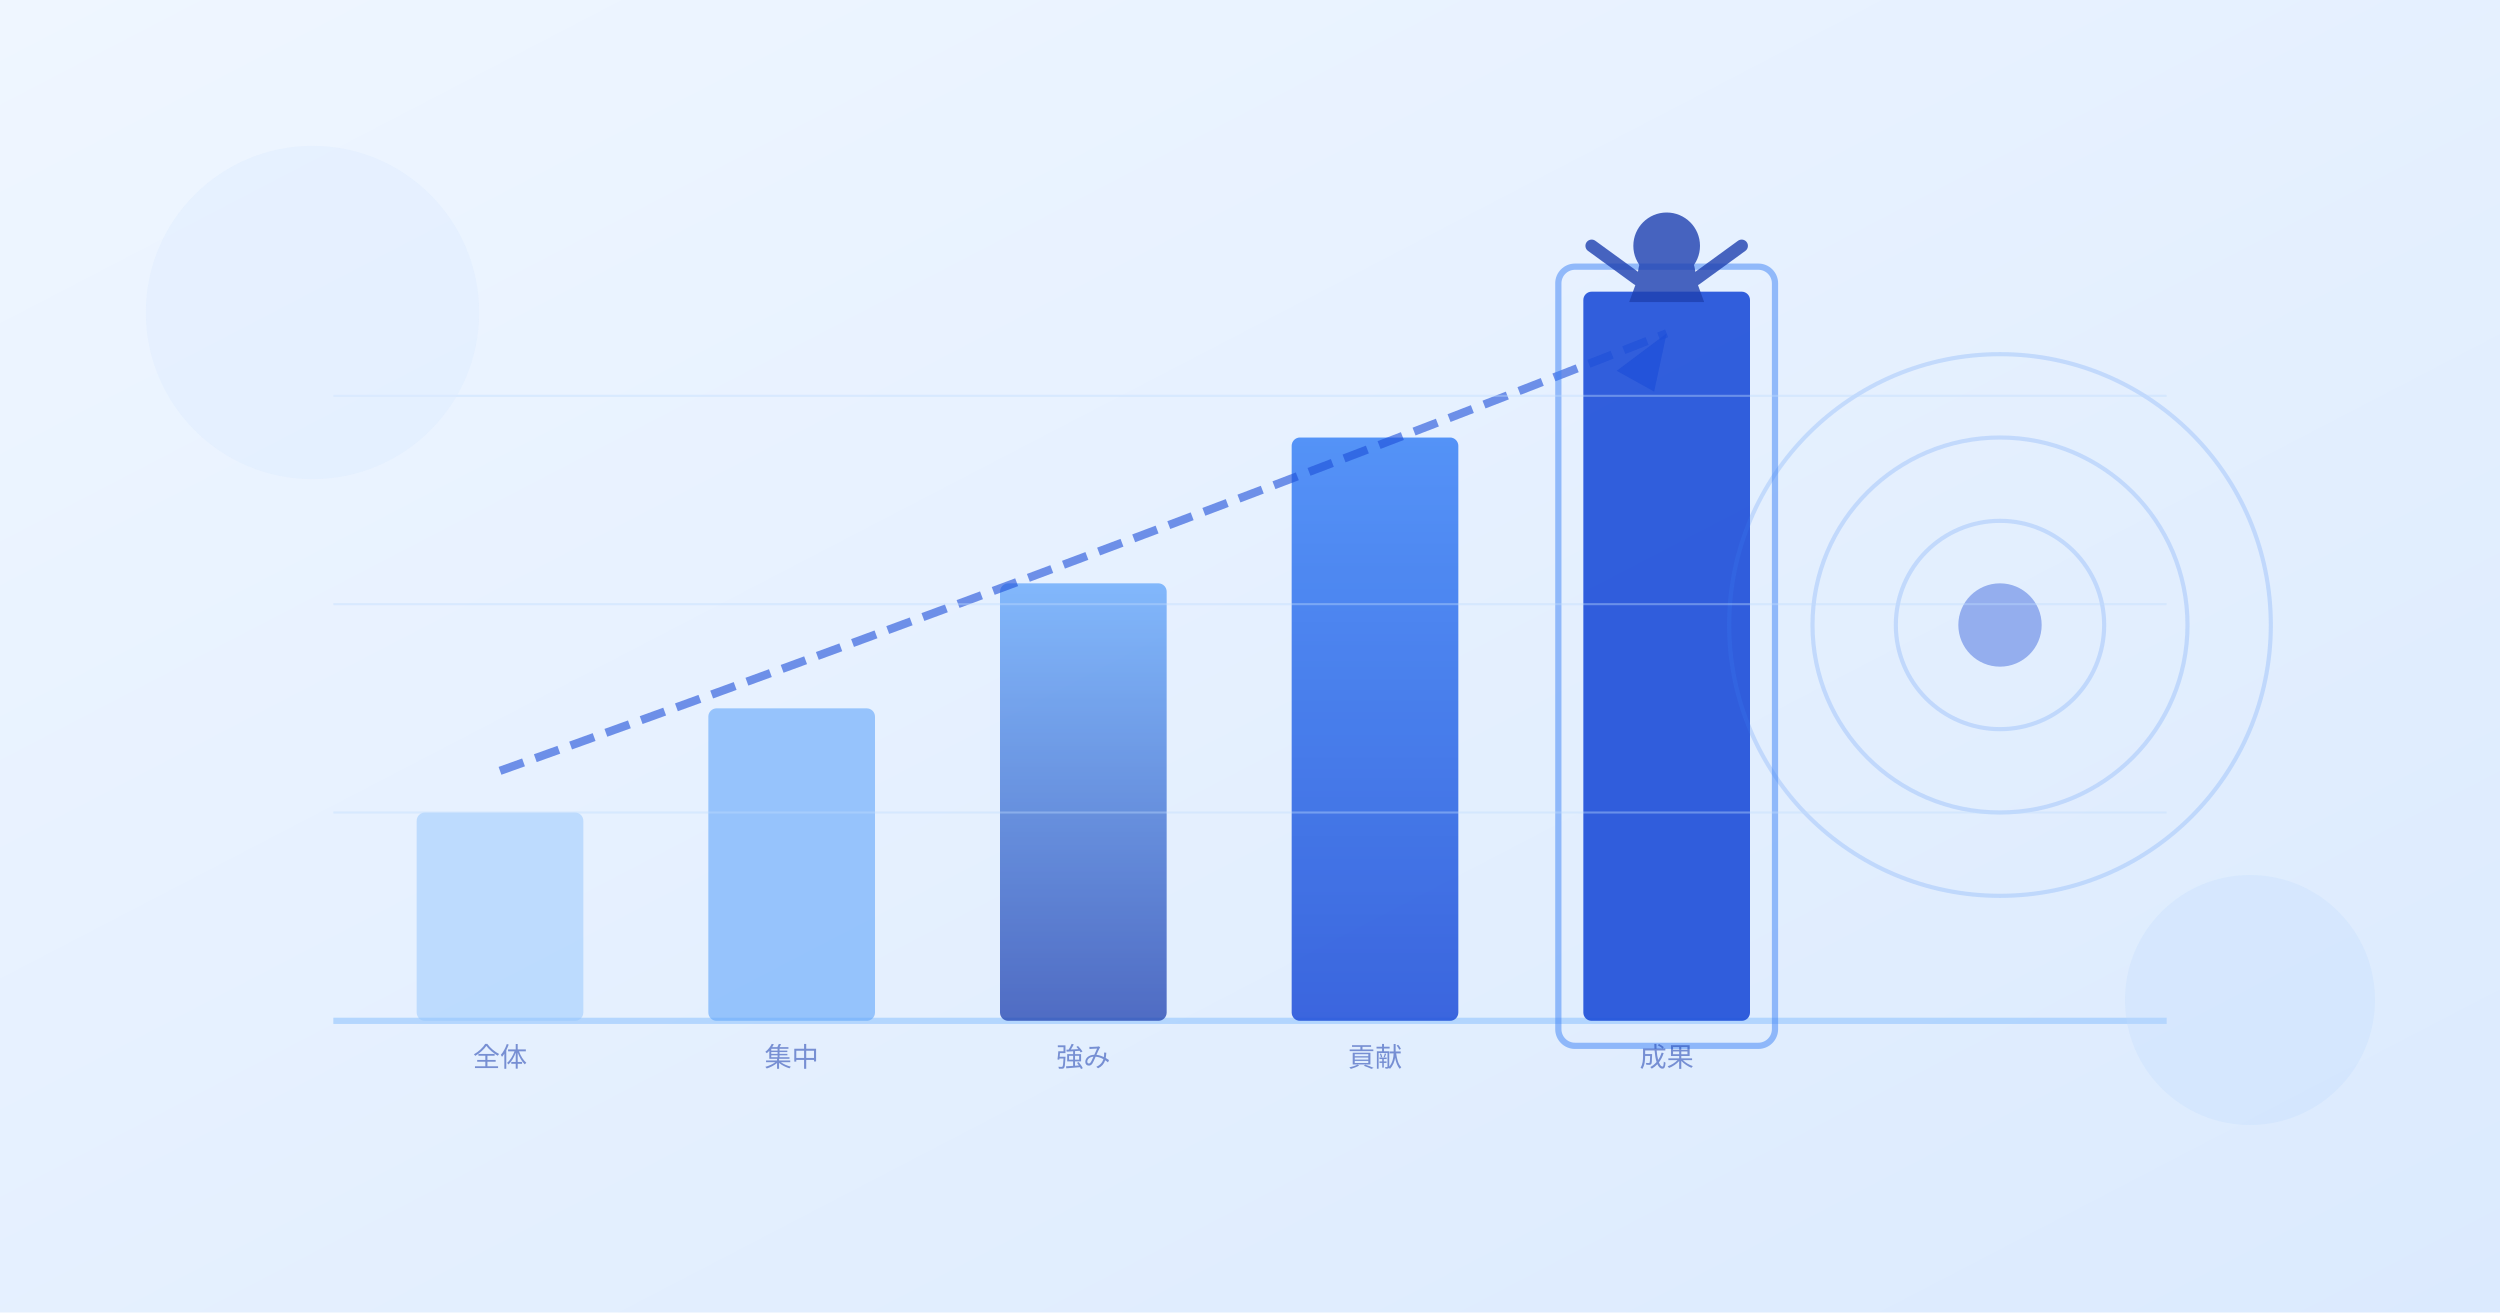
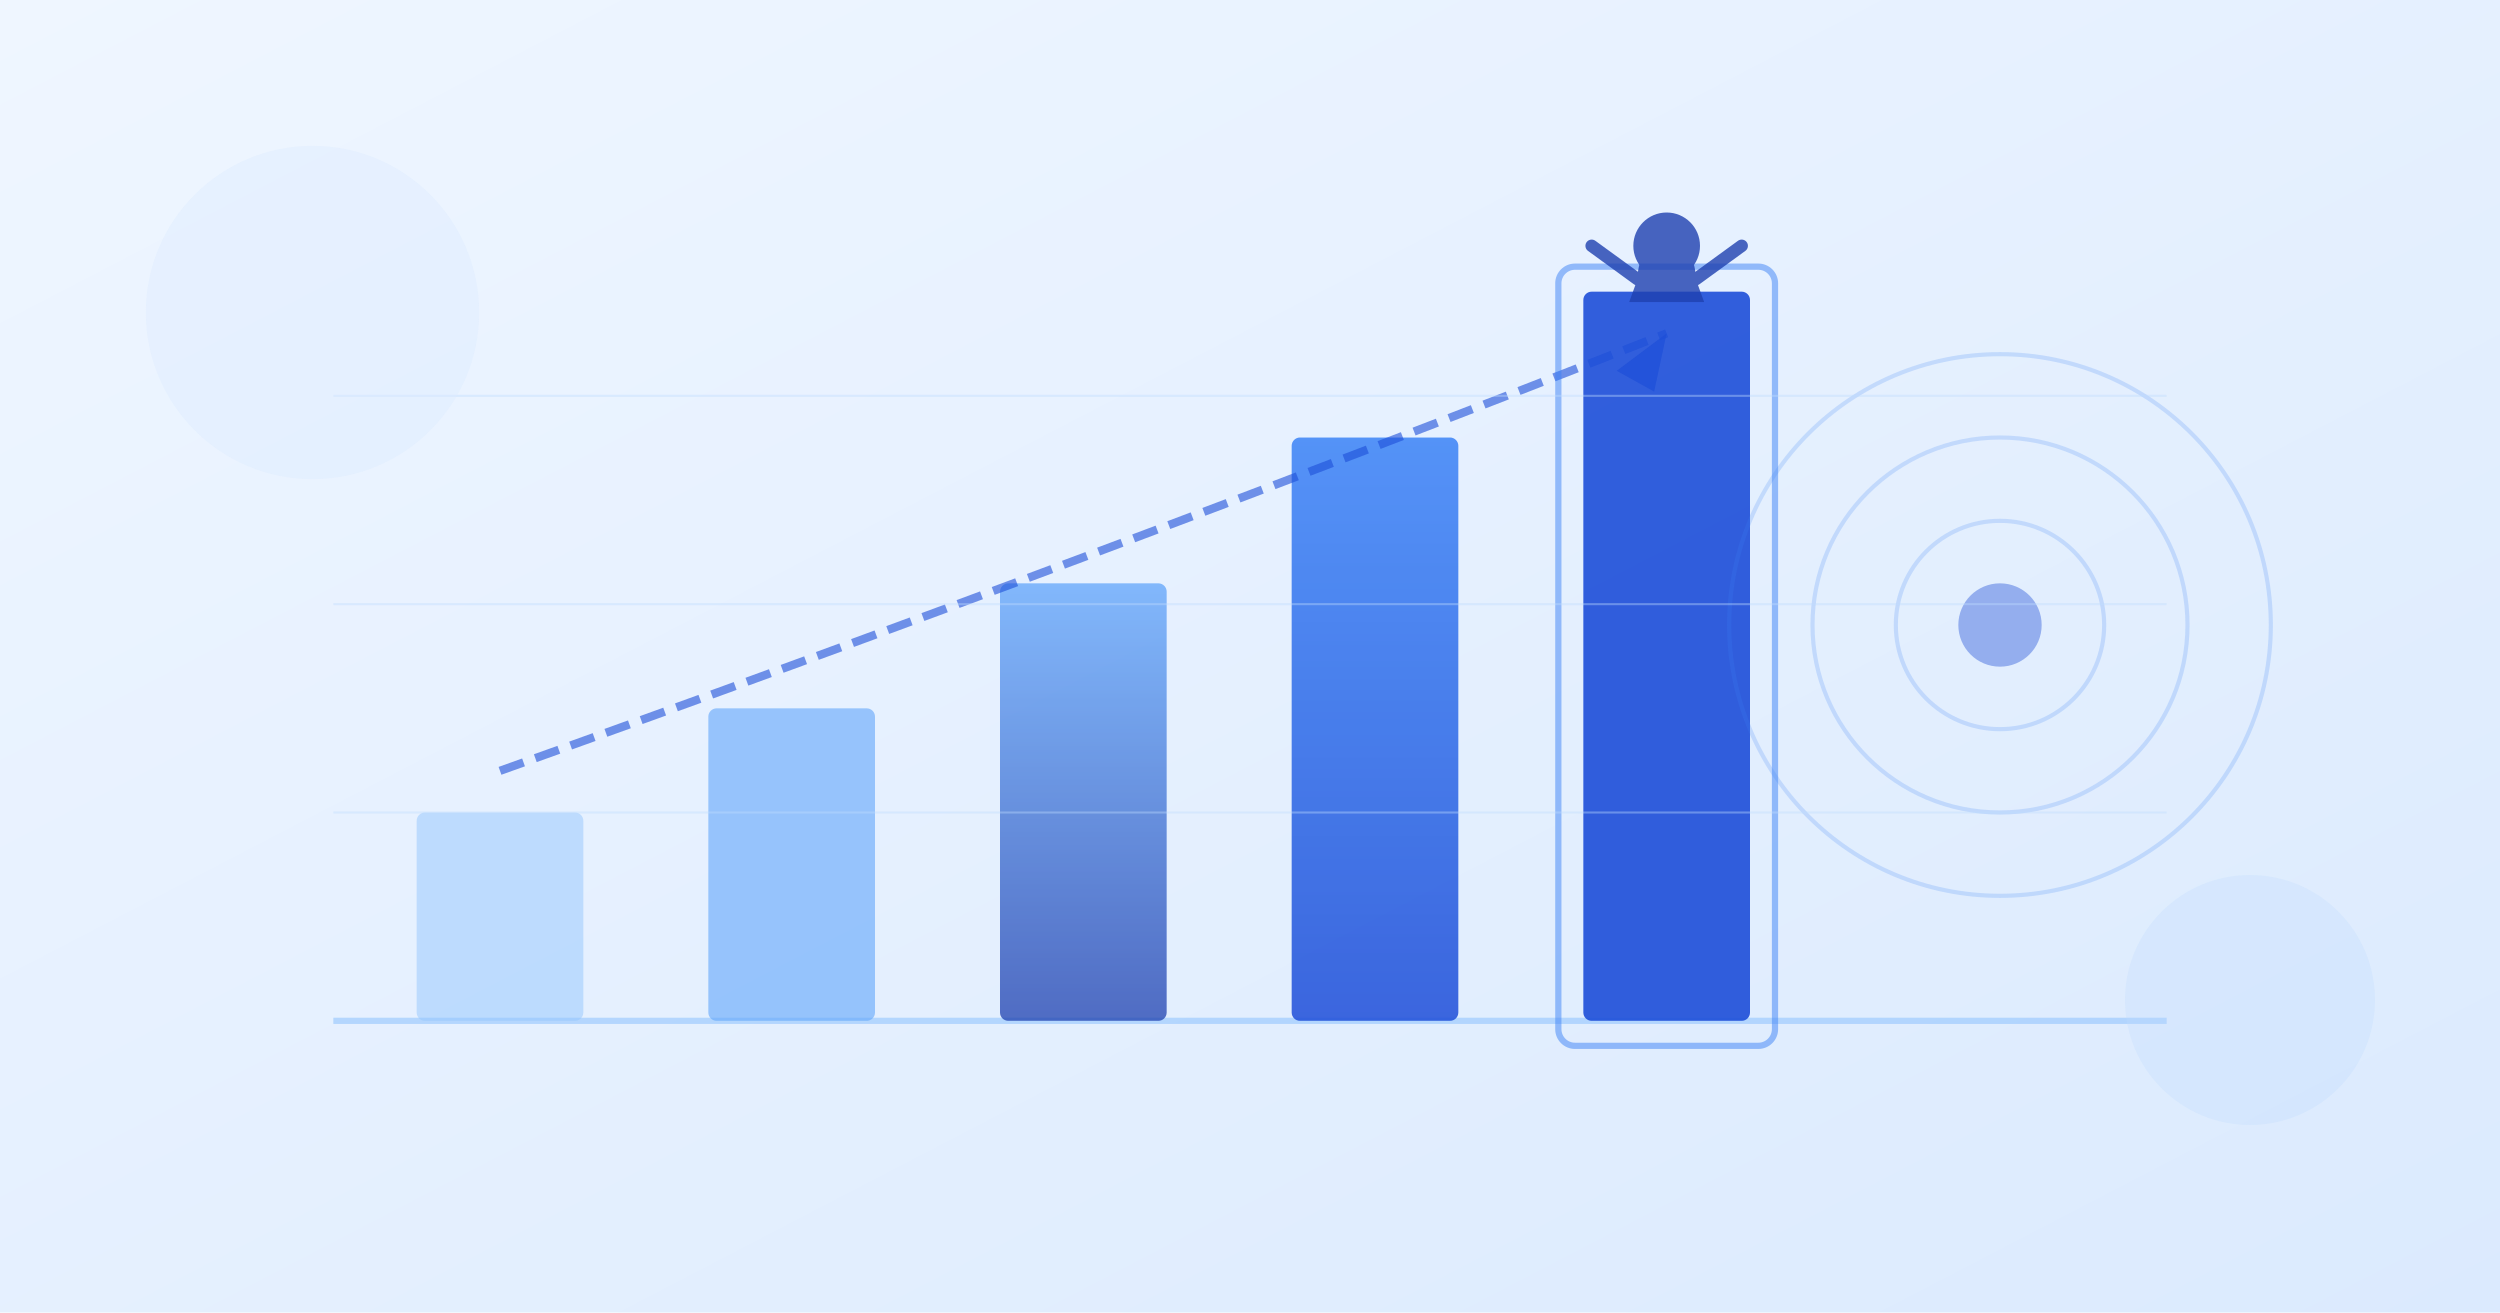
<svg xmlns="http://www.w3.org/2000/svg" width="1200" height="630" viewBox="0 0 1200 630">
  <defs>
    <linearGradient id="bgGrad" x1="0" y1="0" x2="1" y2="1">
      <stop offset="0%" stop-color="#eff6ff" />
      <stop offset="100%" stop-color="#dbeafe" />
    </linearGradient>
    <linearGradient id="barGrad1" x1="0" y1="1" x2="0" y2="0">
      <stop offset="0%" stop-color="#1d4ed8" />
      <stop offset="100%" stop-color="#3b82f6" />
    </linearGradient>
    <linearGradient id="barGrad2" x1="0" y1="1" x2="0" y2="0">
      <stop offset="0%" stop-color="#1e40af" />
      <stop offset="100%" stop-color="#60a5fa" />
    </linearGradient>
  </defs>
  <rect width="1200" height="630" fill="url(#bgGrad)" />
  <line x1="160" y1="490" x2="1040" y2="490" stroke="#93c5fd" stroke-width="3" opacity="0.6" />
  <rect x="200" y="390" width="80" height="100" rx="4" fill="#93c5fd" opacity="0.5" />
  <rect x="340" y="340" width="80" height="150" rx="4" fill="#60a5fa" opacity="0.6" />
  <rect x="480" y="280" width="80" height="210" rx="4" fill="url(#barGrad2)" opacity="0.75" />
  <rect x="620" y="210" width="80" height="280" rx="4" fill="url(#barGrad1)" opacity="0.85" />
  <rect x="760" y="140" width="80" height="350" rx="4" fill="#1d4ed8" opacity="0.9" />
  <path d="M 240 370 Q 520 270 800 160" stroke="#1d4ed8" stroke-width="4" fill="none" stroke-dasharray="12,6" opacity="0.6" />
  <polygon points="800,160 776,178 794,188" fill="#1d4ed8" opacity="0.7" />
  <rect x="748" y="128" width="104" height="374" rx="8" fill="none" stroke="#3b82f6" stroke-width="3" opacity="0.5" />
  <g fill="none" stroke="#3b82f6" stroke-width="2" opacity="0.2">
    <circle cx="960" cy="300" r="130" />
    <circle cx="960" cy="300" r="90" />
    <circle cx="960" cy="300" r="50" />
  </g>
  <circle cx="960" cy="300" r="20" fill="#1d4ed8" opacity="0.4" />
  <g fill="#1e40af" opacity="0.8">
    <circle cx="800" cy="118" r="16" />
    <path d="M 786 134 C 786 110 814 110 814 134 L 818 145 L 782 145 Z" />
    <line x1="786" y1="134" x2="764" y2="118" stroke="#1e40af" stroke-width="6" stroke-linecap="round" />
    <line x1="814" y1="134" x2="836" y2="118" stroke="#1e40af" stroke-width="6" stroke-linecap="round" />
  </g>
  <g fill="#1e40af" font-size="13" text-anchor="middle" opacity="0.55">
-     <text x="240" y="512">全体</text>
-     <text x="380" y="512">集中</text>
-     <text x="520" y="512">強み</text>
-     <text x="660" y="512">貢献</text>
-     <text x="800" y="512">成果</text>
  </g>
  <g stroke="#bfdbfe" stroke-width="1" opacity="0.4">
    <line x1="160" y1="390" x2="1040" y2="390" />
    <line x1="160" y1="290" x2="1040" y2="290" />
    <line x1="160" y1="190" x2="1040" y2="190" />
  </g>
  <circle cx="150" cy="150" r="80" fill="#dbeafe" opacity="0.4" />
  <circle cx="1080" cy="480" r="60" fill="#bfdbfe" opacity="0.3" />
</svg>
